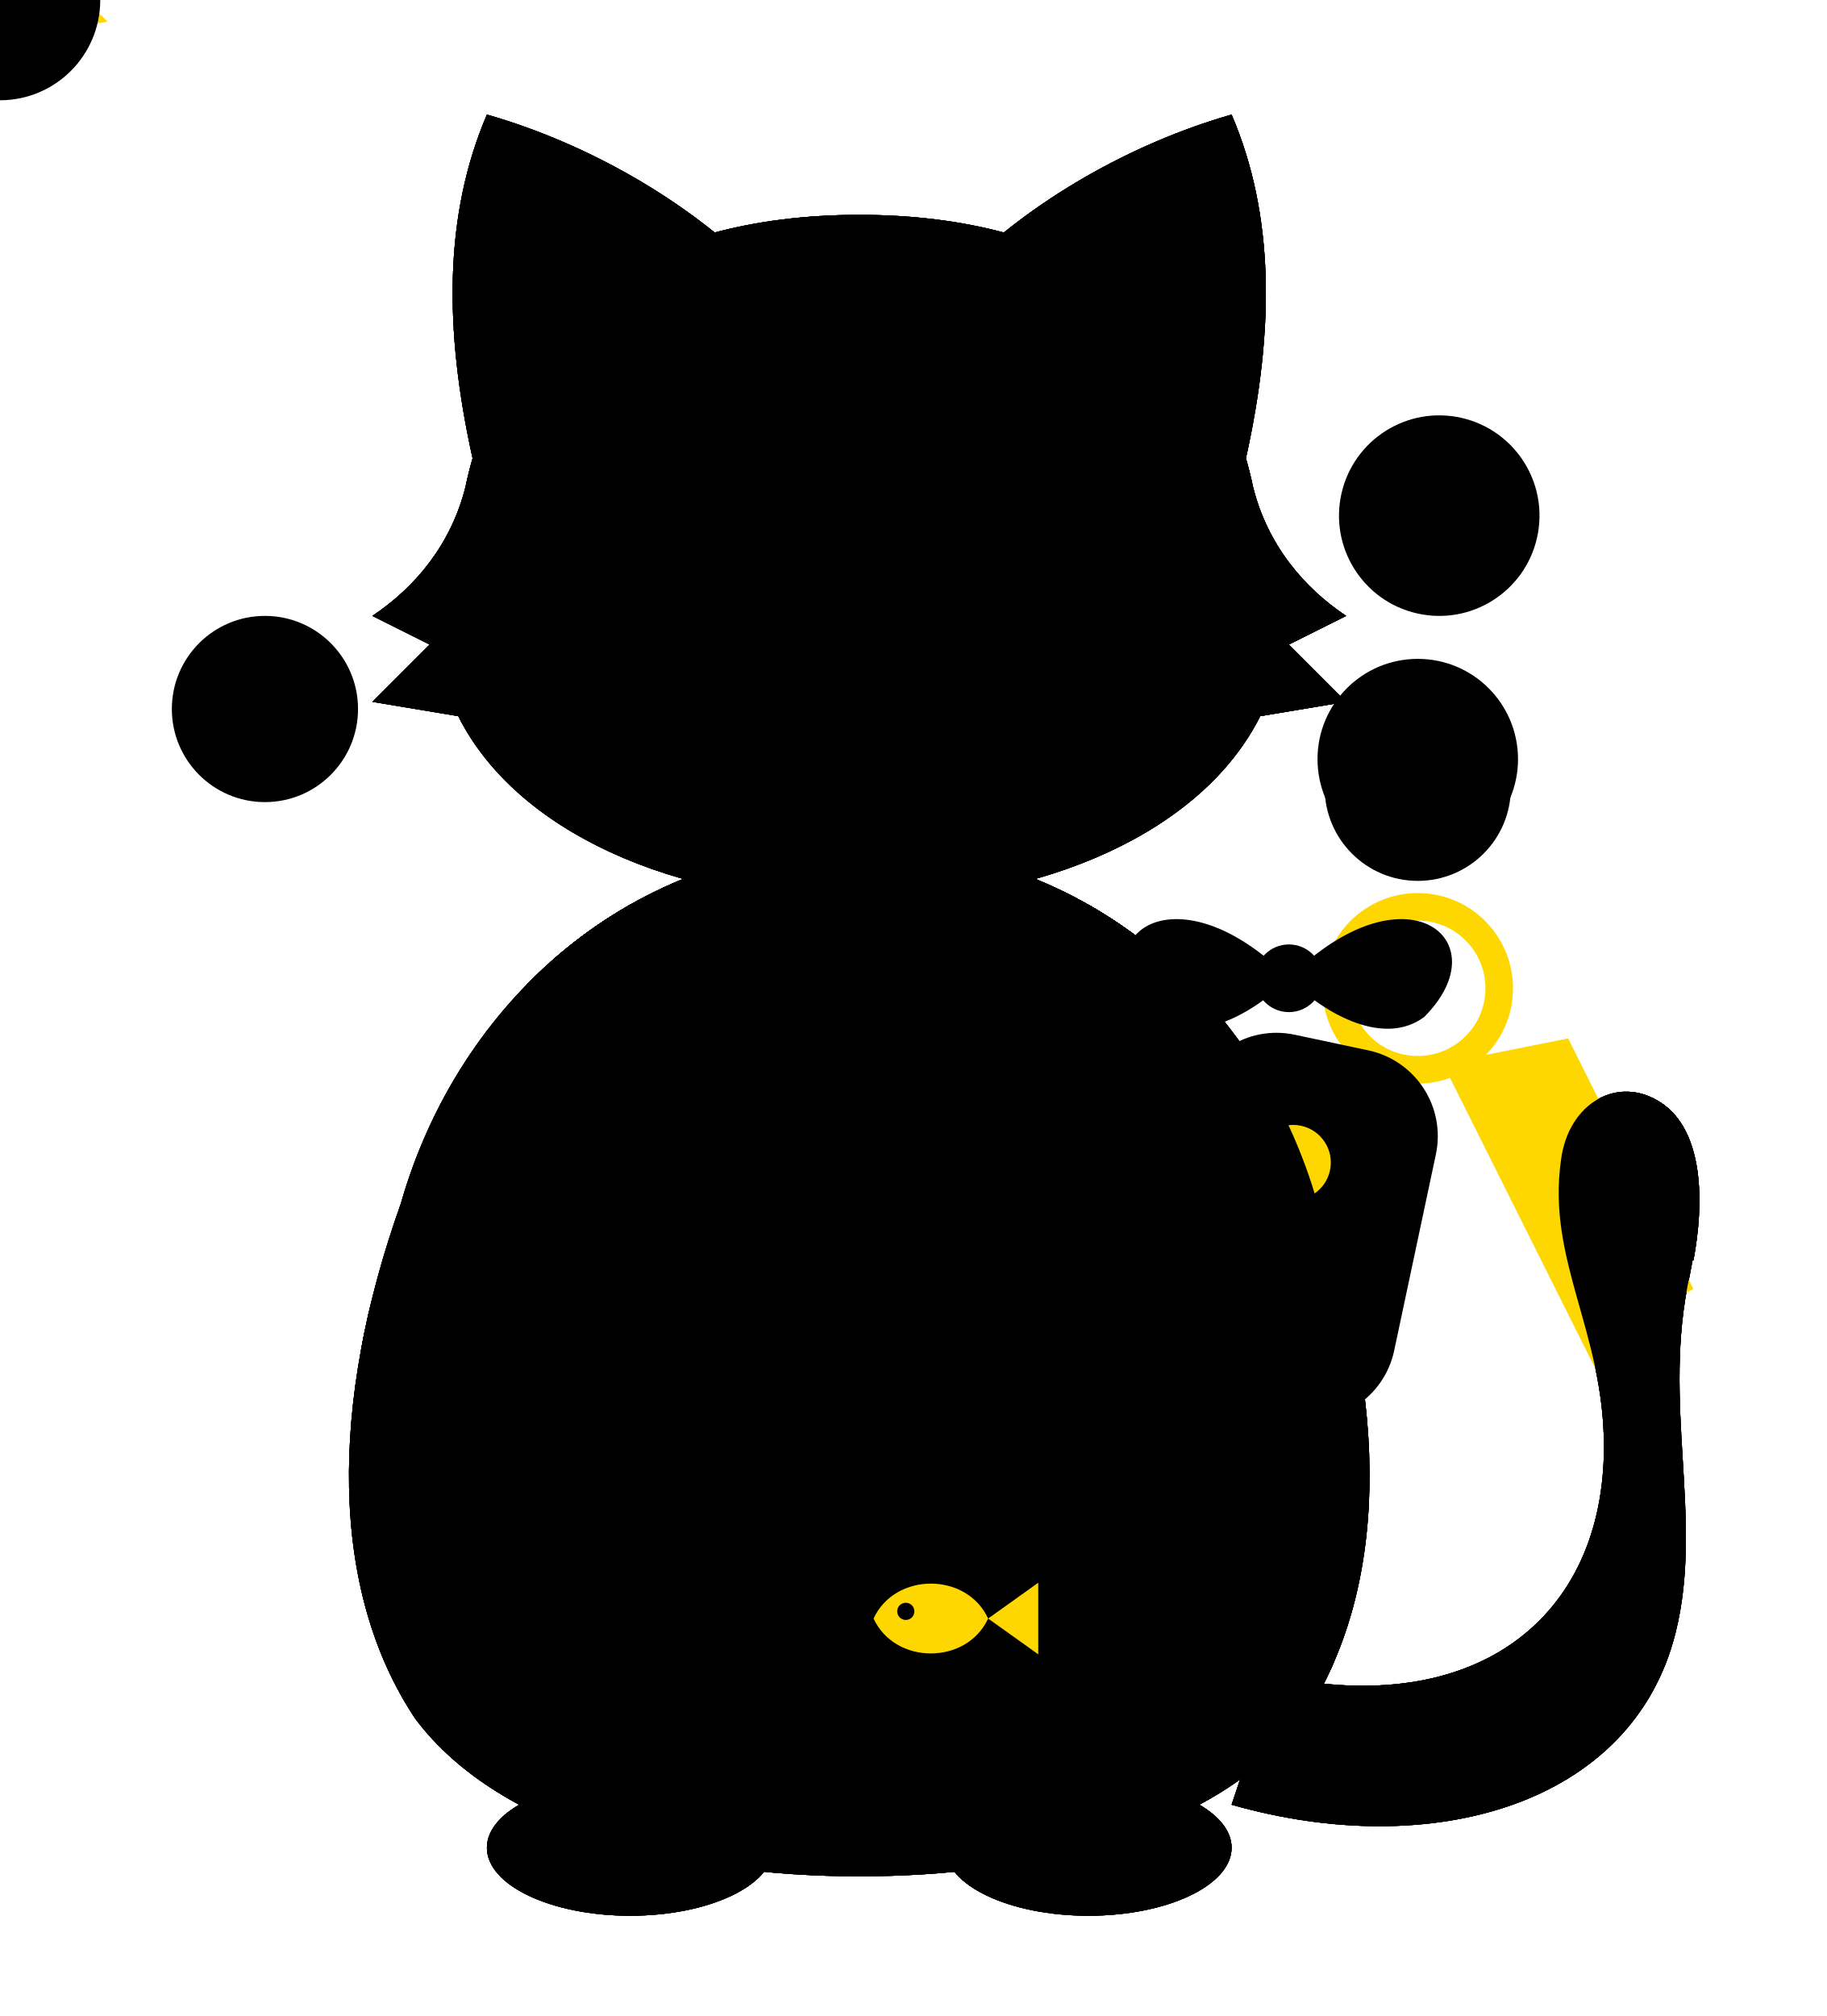
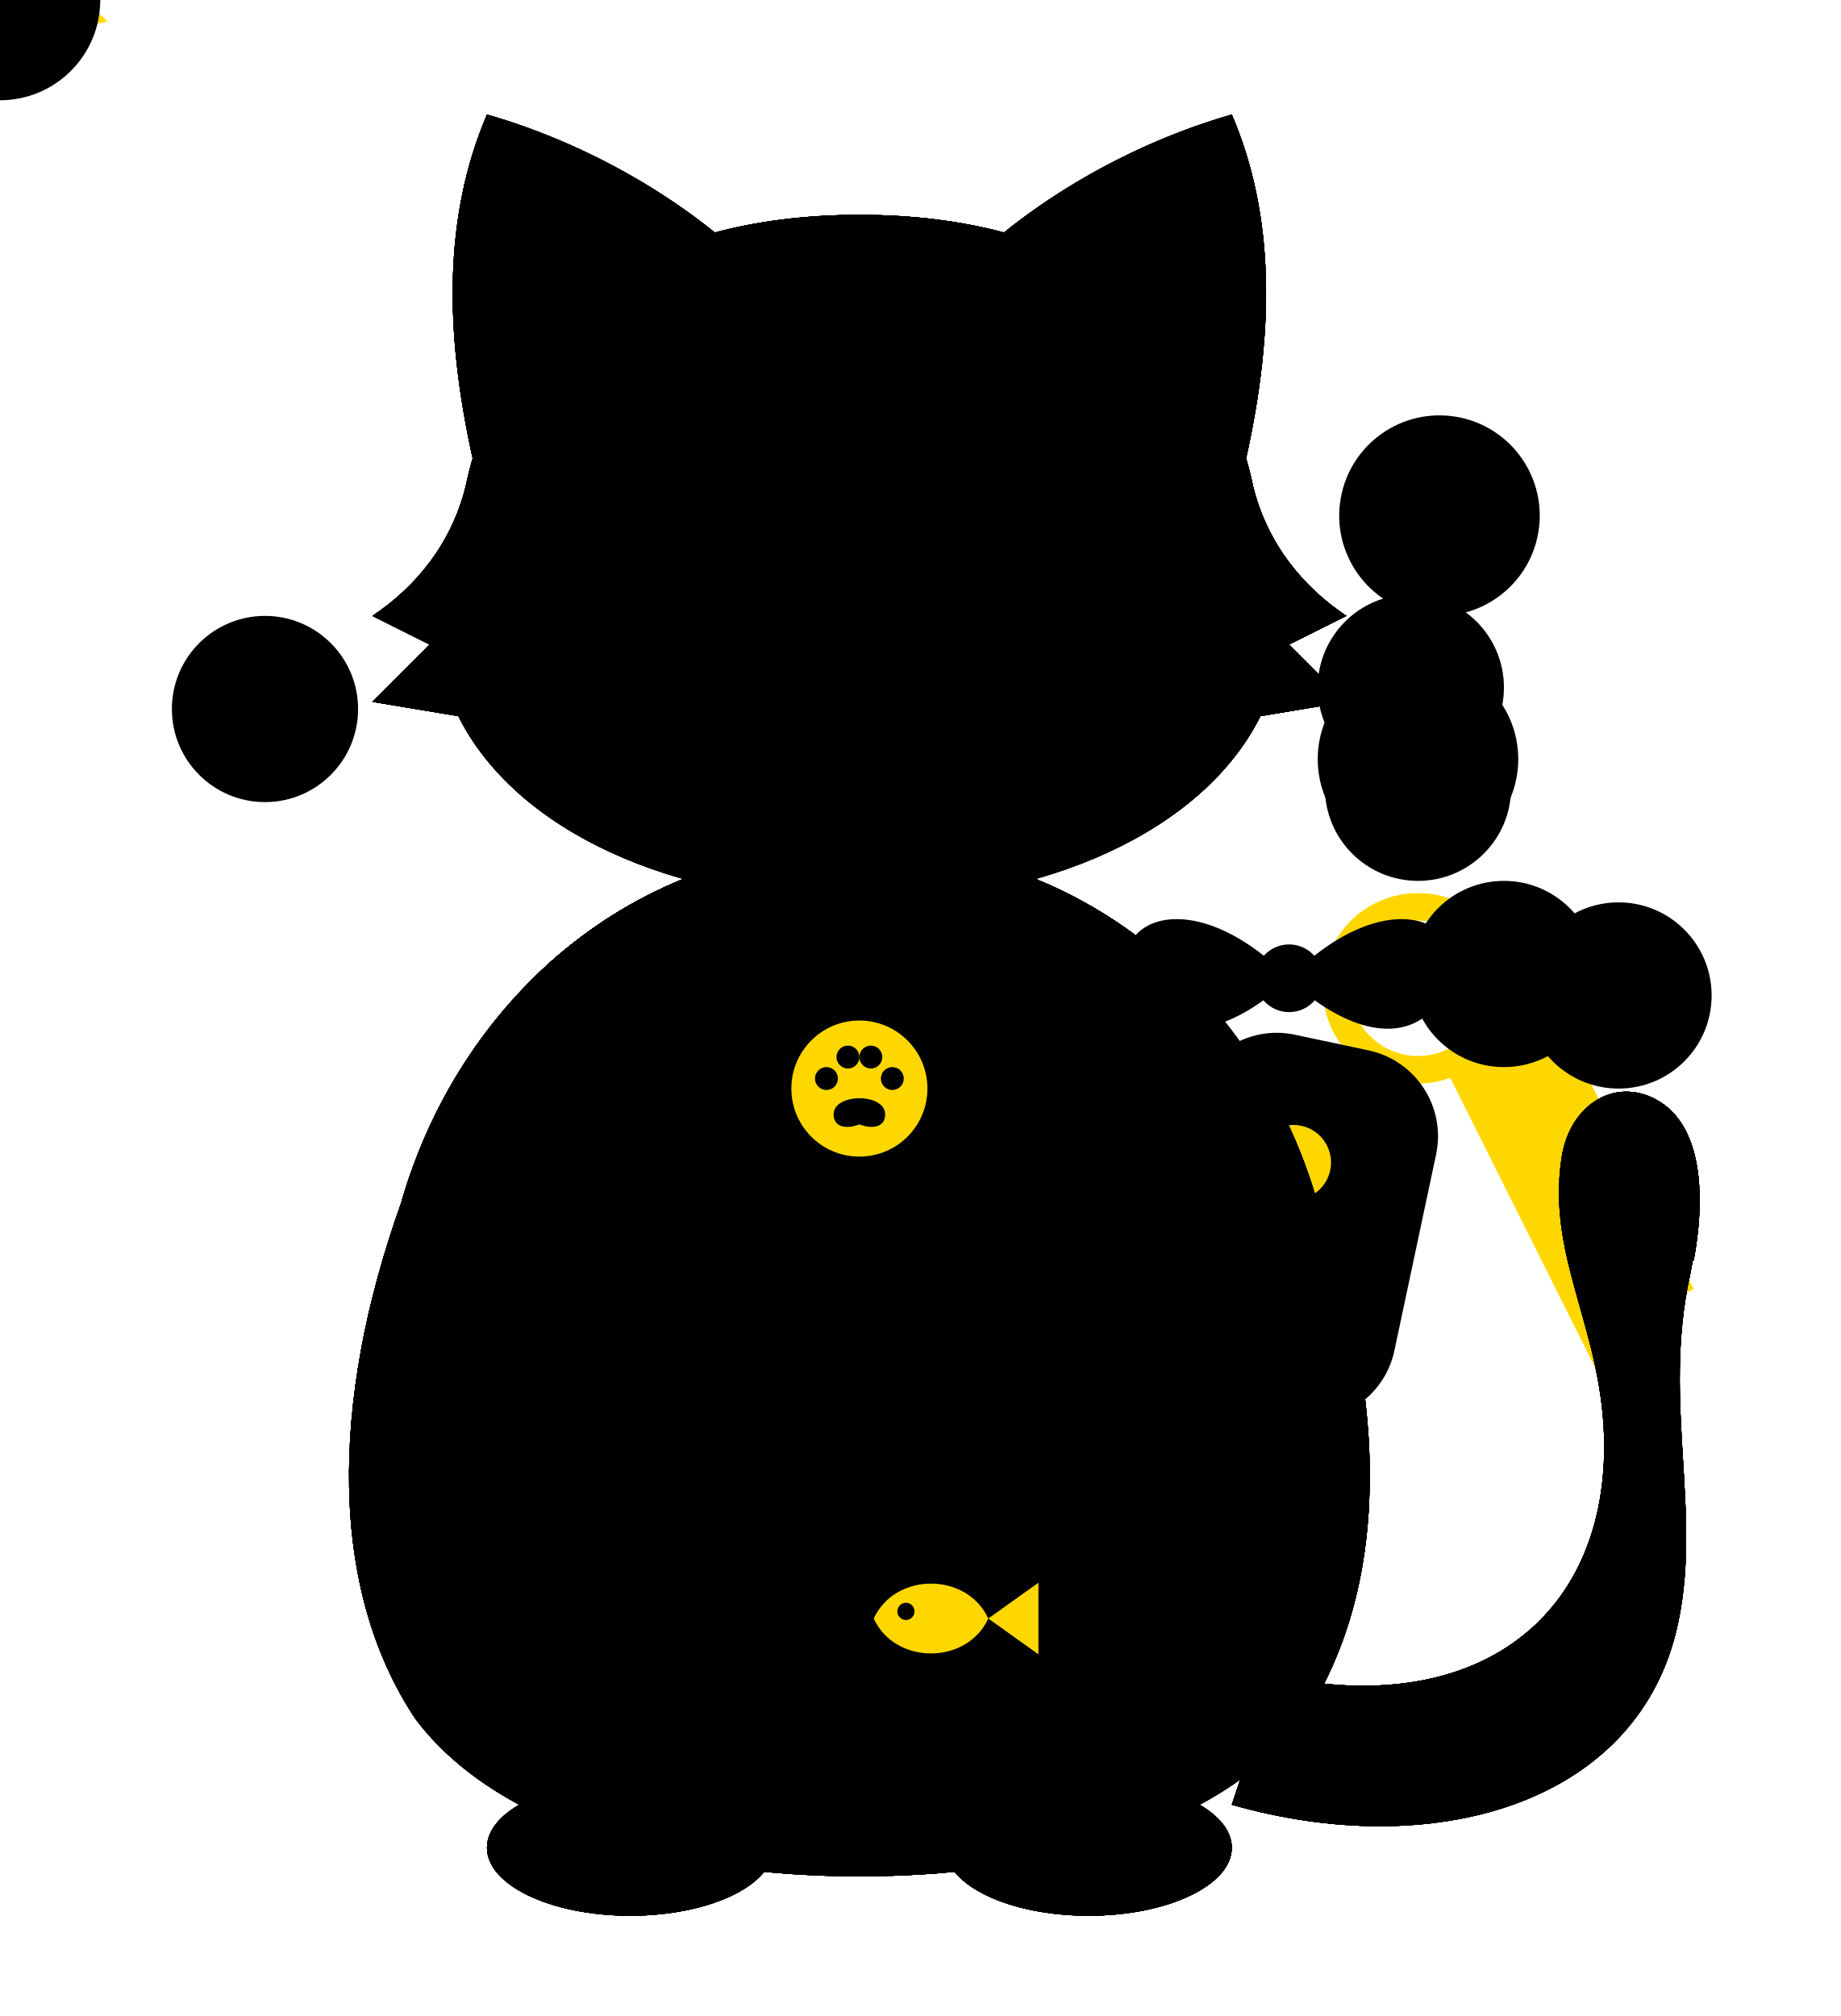
<svg>
  <g id="head">
    <path d="M66 64 C62 46 62 30 68 16 C82 20 96 28 106 38Z M174 64 C178 46 178 30 172 16 C158 20 144 28 134 38Z" fill="fur" stroke="ink" />
    <path d="M73 54 C71 42 72 32 75 25 C84 29 91 34 97 40Z M167 54 C169 42 168 32 165 25 C156 29 149 34 143 40Z" fill="nose" opacity=".55" />
    <path d="M120 30 C150 30 170 44 175 68 C177 76 182 82 188 86 L180 90 L188 98 L176 100 C168 116 146 126 120 126 C94 126 72 116 64 100 L52 98 L60 90 L52 86 C58 82 63 76 65 68 C70 44 90 30 120 30Z" fill="fur" stroke="ink" />
    <path d="M117 31 L120 52 L123 31Z M103 34 C106 41 109 46 113 49 C112 42 111 37 110 32Z M137 34 C134 41 131 46 127 49 C128 42 129 37 130 32Z M66 70 C72 72 77 74 80 77 C75 78 70 77 66 75Z M64 80 C70 81 75 83 78 86 C73 87 68 86 64 84Z M174 70 C168 72 163 74 160 77 C165 78 170 77 174 75Z M176 80 C170 81 165 83 162 86 C167 87 172 86 176 84Z" fill="fur-d" />
    <ellipse cx="84" cy="96" rx="7" ry="4" fill="nose" opacity=".35" />
    <ellipse cx="156" cy="96" rx="7" ry="4" fill="nose" opacity=".35" />
    <path d="M120 92 C112 86 96 88 94 99 C93 109 104 114 112 111 C115 117 125 117 128 111 C136 114 147 109 146 99 C144 88 128 86 120 92Z" fill="cream" />
    <path d="M96 100 C84 96 70 95 58 97 M96 104 C84 103 72 105 62 109 M144 100 C156 96 170 95 182 97 M144 104 C156 103 168 105 178 109" fill="none" stroke="ink" stroke-width="1.4" />
    <path d="M114 93.5 C114 90.5 126 90.5 126 93.5 C126 96.5 122 99.5 120 99.5 C118 99.5 114 96.5 114 93.5Z" fill="nose" stroke="ink" stroke-width="1.6" />
  </g>
  <g id="ring">
    <circle cx="0" cy="-11" r="3" fill="none" stroke="ink" stroke-width="1.8" />
  </g>
  <g id="charm-coin">
    <use href="#ring" />
    <circle r="9" fill="gold" stroke="ink" />
    <path d="M-4 -3.5 Q-2 -6 2 -6" fill="none" stroke="paper" stroke-width="1.6" />
  </g>
  <g id="charm-paw">
    <use href="#ring" />
    <circle r="9.5" fill="gold" stroke="ink" />
    <path d="M-3.6 3.6 C-3.6 0.6 3.6 0.6 3.6 3.6 C3.6 5.6 1.5 5.6 0 5 C-1.5 5.6 -3.6 5.6 -3.6 3.6Z" fill="fur-d" />
    <circle cx="-4.6" cy="-1.4" r="1.6" fill="fur-d" />
    <circle cx="-1.6" cy="-4.4" r="1.6" fill="fur-d" />
    <circle cx="1.6" cy="-4.4" r="1.6" fill="fur-d" />
    <circle cx="4.6" cy="-1.4" r="1.6" fill="fur-d" />
  </g>
  <g id="charm-key">
    <use href="#ring" />
    <rect x="-7" y="-8" width="14" height="19" rx="5" fill="dark" stroke="ink" />
    <circle cx="0" cy="-2" r="2.2" fill="gold" />
    <circle cx="0" cy="4.5" r="2.2" fill="paper" opacity=".8" />
  </g>
  <g id="charm-wheel">
    <use href="#ring" />
    <circle r="9.5" fill="gold" stroke="ink" />
    <circle r="5" cy="1" fill="dark" stroke="ink" stroke-width="1.5" />
    <path d="M-9 1 H-5 M5 1 H9 M0 6 V9.5" stroke="ink" stroke-width="2.4" />
    <circle cy="1" r="2" fill="gold" />
  </g>
  <g id="charm-star">
    <use href="#ring" />
    <circle r="9.5" fill="mute" stroke="ink" />
    <path d="M0 -6 L1.8 -1.9 L6.2 -1.6 L2.8 1.3 L3.9 5.6 L0 3.2 L-3.9 5.6 L-2.8 1.3 L-6.2 -1.6 L-1.8 -1.9Z" fill="gold" stroke="ink" stroke-width="1.2" />
  </g>
  <g id="charm-wings">
    <use href="#ring" />
    <path d="M-5 -2 C-10 -6 -15 -5 -18 -3 C-15 -2 -13 0 -11 0 C-13 1 -14 2 -15 3 C-11 4 -8 3 -5 2Z M5 -2 C10 -6 15 -5 18 -3 C15 -2 13 0 11 0 C13 1 14 2 15 3 C11 4 8 3 5 2Z" fill="gold" stroke="ink" stroke-width="1.4" />
    <circle r="6.5" fill="acc" stroke="ink" />
    <circle r="2.4" fill="gold" />
  </g>
  <g id="charm-shield">
    <use href="#ring" />
    <path d="M-8 -8 H8 V0 C8 6 3 9 0 11 C-3 9 -8 6 -8 0Z" fill="gold" stroke="ink" />
    <path d="M-4.5 -1 L0 3 L4.5 -1" fill="none" stroke="acc-d" stroke-width="2.6" />
  </g>
  <g id="eyes-open">
    <path d="M84 79 C88 69 108 69 112 79 C108 88 88 88 84 79Z M156 79 C152 69 132 69 128 79 C132 88 152 88 156 79Z" fill="paper" stroke="ink" stroke-width="2" />
    <circle cx="99" cy="79.5" r="6.8" fill="eye" />
    <circle cx="141" cy="79.5" r="6.8" fill="eye" />
    <ellipse cx="99" cy="79.5" rx="2.2" ry="5" fill="ink" />
    <ellipse cx="141" cy="79.5" rx="2.2" ry="5" fill="ink" />
    <circle cx="101.5" cy="77" r="1.7" fill="paper" />
    <circle cx="143.5" cy="77" r="1.7" fill="paper" />
  </g>
  <g id="lids">
    <path d="M83 79 C88 67 108 67 113 79 C106 75.5 90 75.5 83 79Z M157 79 C152 67 132 67 127 79 C134 75.5 150 75.5 157 79Z" fill="fur" />
    <path d="M83 79 C90 75.5 106 75.5 113 79 M127 79 C134 75.5 150 75.5 157 79" fill="none" stroke="ink" stroke-width="2.8" />
  </g>
  <path id="mouth-smile" d="M120 99.5 V103 M111 103 C114 107 118 107 120 103 C122 107 126 107 129 103" fill="none" stroke="ink" stroke-width="1.8" />
  <clipPath id="bodyclip">
    <path d="M120 118 C88 118 64 140 56 168 C46 196 46 222 58 240 C70 256 96 262 120 262 C144 262 170 256 182 240 C194 222 194 196 184 168 C176 140 152 118 120 118Z" />
  </clipPath>
  <g id="body">
    <g transform="translate(10 4)">
      <path d="M168 230 C196 236 214 222 214 198 C214 182 206 172 208 158 C209 150 216 146 222 150 C228 154 228 164 226 174 C222 192 228 208 224 224 C218 248 190 256 162 248Z" fill="fur" stroke="ink" />
      <path d="M208.5 160 C209 150 216 146 222 150 C228 154 228 164 226.5 172 C220 172 212 168 208.5 160Z" fill="fur-d" />
    </g>
    <path d="M120 118 C88 118 64 140 56 168 C46 196 46 222 58 240 C70 256 96 262 120 262 C144 262 170 256 182 240 C194 222 194 196 184 168 C176 140 152 118 120 118Z" fill="fur" />
    <g clip-path="url(#bodyclip)">
      <path d="M70 134 C94 160 146 160 170 134 C156 123 138 119 120 119 C102 119 84 123 70 134Z" fill="fur-s" />
      <path d="M120 152 C94 152 80 182 80 210 C80 238 98 256 120 256 C142 256 160 238 160 210 C160 182 146 152 120 152Z" fill="cream" />
      <path d="M190 182 C181 181 174 184 170 188 C176 190 183 190 191 188Z M192 232 C184 231 177 234 173 237 C179 239 186 239 193 237Z M50 182 C59 181 66 184 70 188 C64 190 57 190 49 188Z" fill="fur-d" />
      <path d="M64 117 C92 134 148 134 176 117 L178 127 C150 146 90 146 62 127Z" fill="acc" stroke="ink" />
      <path d="M40 200 C76 222 164 222 200 200" fill="none" stroke="ink" stroke-width="11" />
      <path d="M40 200 C76 222 164 222 200 200" fill="none" stroke="dark" stroke-width="6.2" />
    </g>
    <path d="M120 118 C88 118 64 140 56 168 C46 196 46 222 58 240 C70 256 96 262 120 262 C144 262 170 256 182 240 C194 222 194 196 184 168 C176 140 152 118 120 118Z" fill="none" stroke="ink" />
    <path d="M90 206 C90 198 150 198 150 206 L153 230 C153 242 87 242 87 230Z" fill="acc" stroke="ink" />
    <path d="M93 214 C108 210 132 210 147 214" fill="none" stroke="ink" stroke-width="1.6" stroke-dasharray="2 2.5" />
    <path d="M95 203.5 C110 201 130 201 145 203.5" fill="none" stroke="paper" stroke-width="1.6" opacity=".5" />
    <path d="M131 213 V220" stroke="ink" stroke-width="1.4" />
    <path d="M122 226 C125 219.5 135 219.5 138 226 C135 232.5 125 232.5 122 226Z M138 226 L145 221 L145 231Z" fill="gold" stroke="ink" stroke-width="1.5" />
    <circle cx="126.5" cy="225" r="1.2" fill="ink" />
    <ellipse cx="88" cy="258" rx="20" ry="9.5" fill="fur" stroke="ink" />
    <ellipse cx="152" cy="258" rx="20" ry="9.5" fill="fur" stroke="ink" />
    <path d="M84 256 V262 M92 256 V262 M148 256 V262 M156 256 V262" stroke="ink" stroke-width="1.6" />
  </g>
  <g id="face-smug">
    <use href="#eyes-open" />
    <use href="#lids" />
    <use href="#mouth-smile" />
  </g>
  <g id="face-wink">
    <path d="M84 79 C88 69 108 69 112 79 C108 88 88 88 84 79Z" fill="paper" stroke="ink" stroke-width="2" />
    <circle cx="99" cy="79.5" r="6.8" fill="eye" />
    <ellipse cx="99" cy="79.5" rx="2.2" ry="5" fill="ink" />
    <circle cx="101.5" cy="77" r="1.7" fill="paper" />
    <path d="M131 78 Q142 86 153 78" fill="none" stroke="ink" stroke-width="3" />
    <path d="M120 99.5 V103 M110 102 C113 108 119 108 120 103 C123 109 130 108 133 100" fill="none" stroke="ink" stroke-width="1.8" />
  </g>
  <g id="face-happy">
    <path d="M88 82 Q98 70 108 82 M132 82 Q142 70 152 82" fill="none" stroke="ink" stroke-width="3" />
    <path d="M110 103 C112 117 128 117 130 103 C124 106 116 106 110 103Z" fill="ink" stroke="ink" stroke-width="1.6" />
    <path d="M114.5 110.5 C117 114.5 123 114.5 125.5 110.5 C122 108.5 118 108.5 114.5 110.5Z" fill="nose" />
    <path d="M120 99.5 V104" stroke="ink" stroke-width="1.8" />
  </g>
  <g id="paw-palm">
    <circle r="14" fill="fur" stroke="ink" />
    <path d="M-6 4 C-6 -1 6 -1 6 4 C6 8 2 9 0 8 C-2 9 -6 8 -6 4Z" fill="nose" />
    <circle cx="-7.5" cy="-5" r="2.6" fill="nose" />
    <circle cx="-1" cy="-9" r="2.6" fill="nose" />
    <circle cx="6" cy="-7" r="2.6" fill="nose" />
  </g>
  <g id="paw-fist">
    <circle r="13" fill="fur" stroke="ink" />
    <path d="M-6 6 V11 M1 7 V12" stroke="ink" stroke-width="1.6" />
  </g>
  <g id="arm-down">
    <limb d="M78 150 C66 164 62 178 64 194" w="26" fill="fur" />
    <path d="M60 200 V205 M68 200 V205" stroke="ink" stroke-width="1.6" />
  </g>
  <g id="cat-wave">
    <use href="#body" />
    <use href="#arm-down" />
    <use href="#charm-paw" transform="translate(120 152)" />
    <use href="#head" />
    <limb d="M162 148 C174 136 184 126 194 114" w="22" fill="fur" />
    <use href="#paw-palm" transform="translate(198 106)" />
  </g>
  <g id="cat-keys">
    <use href="#body" />
    <use href="#arm-down" />
    <use href="#charm-paw" transform="translate(120 152)" />
    <use href="#head" />
    <limb d="M162 148 C176 140 188 128 196 116" w="22" fill="fur" />
    <g transform="translate(198 110) scale(1.75) translate(-198 -110)" stroke-width="1.37">
      <circle cx="198" cy="126" r="6.5" fill="none" stroke="ink" stroke-width="5" />
      <circle cx="198" cy="126" r="6.5" fill="none" stroke="gold" stroke-width="2.2" />
      <path d="M200 132 L214 160 L218 158 L216 152 L220 150 L217 144 L210 130Z" fill="gold" stroke="ink" stroke-width="2" />
      <rect x="178" y="130" width="20" height="30" rx="7" fill="dark" stroke="ink" transform="rotate(12 188 145)" />
      <circle cx="187" cy="140" r="3" fill="gold" transform="rotate(12 188 145)" />
      <circle cx="187" cy="150" r="3" fill="paper" opacity=".8" transform="rotate(12 188 145)" />
    </g>
    <use href="#paw-fist" transform="translate(198 110)" />
    <g transform="translate(-18 42) translate(198 100) scale(1.35) translate(-198 -100)" stroke-width="1.78">
      <path d="M198 96 C186 84 176 92 184 100 C188 103 194 100 198 96 C202 100 208 103 212 100 C220 92 210 84 198 96Z" fill="bow" stroke="ink" stroke-width="2" />
      <path d="M196 97 L190 108 M200 97 L206 108" stroke="bow" stroke-width="4" />
      <circle cx="198" cy="96" r="3.5" fill="bow" stroke="ink" stroke-width="1.8" />
    </g>
  </g>
  <g id="cat-drive">
    <use href="#body" />
    <use href="#head" />
    <ellipse cx="30" cy="108" rx="8" ry="26" transform="rotate(-18 30 108)" fill="none" stroke="ink" stroke-width="10" />
    <ellipse cx="30" cy="108" rx="8" ry="26" transform="rotate(-18 30 108)" fill="none" stroke="dark" stroke-width="5.5" />
    <limb d="M86 150 C66 132 50 112 40 102" w="22" fill="fur" />
    <use href="#paw-fist" transform="translate(37 99)" />
    <limb d="M158 146 C176 124 190 100 198 82" w="22" fill="fur" />
    <use href="#paw-palm" transform="translate(201 72) rotate(10)" />
  </g>
+   <g id="cat-collar">
+     <use href="#body" />
+     <limb d="M74 164 C84 162 92 156 98 148" w="24" fill="fur" />
+     <g clip-path="url(#bodyclip)">
+       <path d="M64 117 C92 135 148 135 176 117 L178 127 C150 147 90 147 62 127Z" fill="acc" stroke="ink" />
+     </g>
+     <use href="#charm-paw" transform="translate(124 154)" />
+     <use href="#paw-fist" transform="translate(100 140) rotate(200)" />
+     <use href="#head" />
+     <limb d="M158 152 C176 146 192 140 206 138" w="24" fill="fur" />
+     <use href="#paw-fist" transform="translate(210 136)" />
+   </g>
+   <g id="cat-cash">
+     <use href="#body" />
+     <use href="#charm-paw" transform="translate(120 152)" />
+     <path d="M92 210 C108 201 132 201 148 210 C132 215 108 215 92 210Z" fill="dark" stroke="ink" />
+     <limb d="M76 154 C80 176 92 196 104 210" w="24" fill="fur" />
+     <path d="M90 210 C108 206 132 206 150 210 L153 230 C153 242 87 242 87 230Z" fill="acc" stroke="ink" />
+     <path d="M122 223 C125 216.5 135 216.5 138 223 C135 229.5 125 229.5 122 223Z M138 223 L145 218 L145 228Z" fill="gold" stroke="ink" stroke-width="1.5" />
+     <use href="#head" />
+     <limb d="M160 150 C174 134 186 116 194 102" w="22" fill="fur" />
+     <g stroke-width="1.4">
+       <use href="#bill" transform="translate(206 66) rotate(-32) scale(1.8)" />
+       <use href="#bill" transform="translate(218 74) rotate(-6) scale(1.8)" />
+       <use href="#bill" transform="translate(222 90) rotate(20) scale(1.8)" />
+     </g>
+     <use href="#paw-fist" transform="translate(197 96)" />
+   </g>
+   <g id="cat-point">
+     <use href="#body" />
+     <use href="#arm-down" />
+     <use href="#charm-paw" transform="translate(120 152)" />
+     <use href="#head" />
+     <limb d="M158 150 C182 146 202 142 222 140" w="22" fill="fur" />
+     <use href="#paw-fist" transform="translate(226 139) rotate(-90)" />
+   </g>
</svg>
